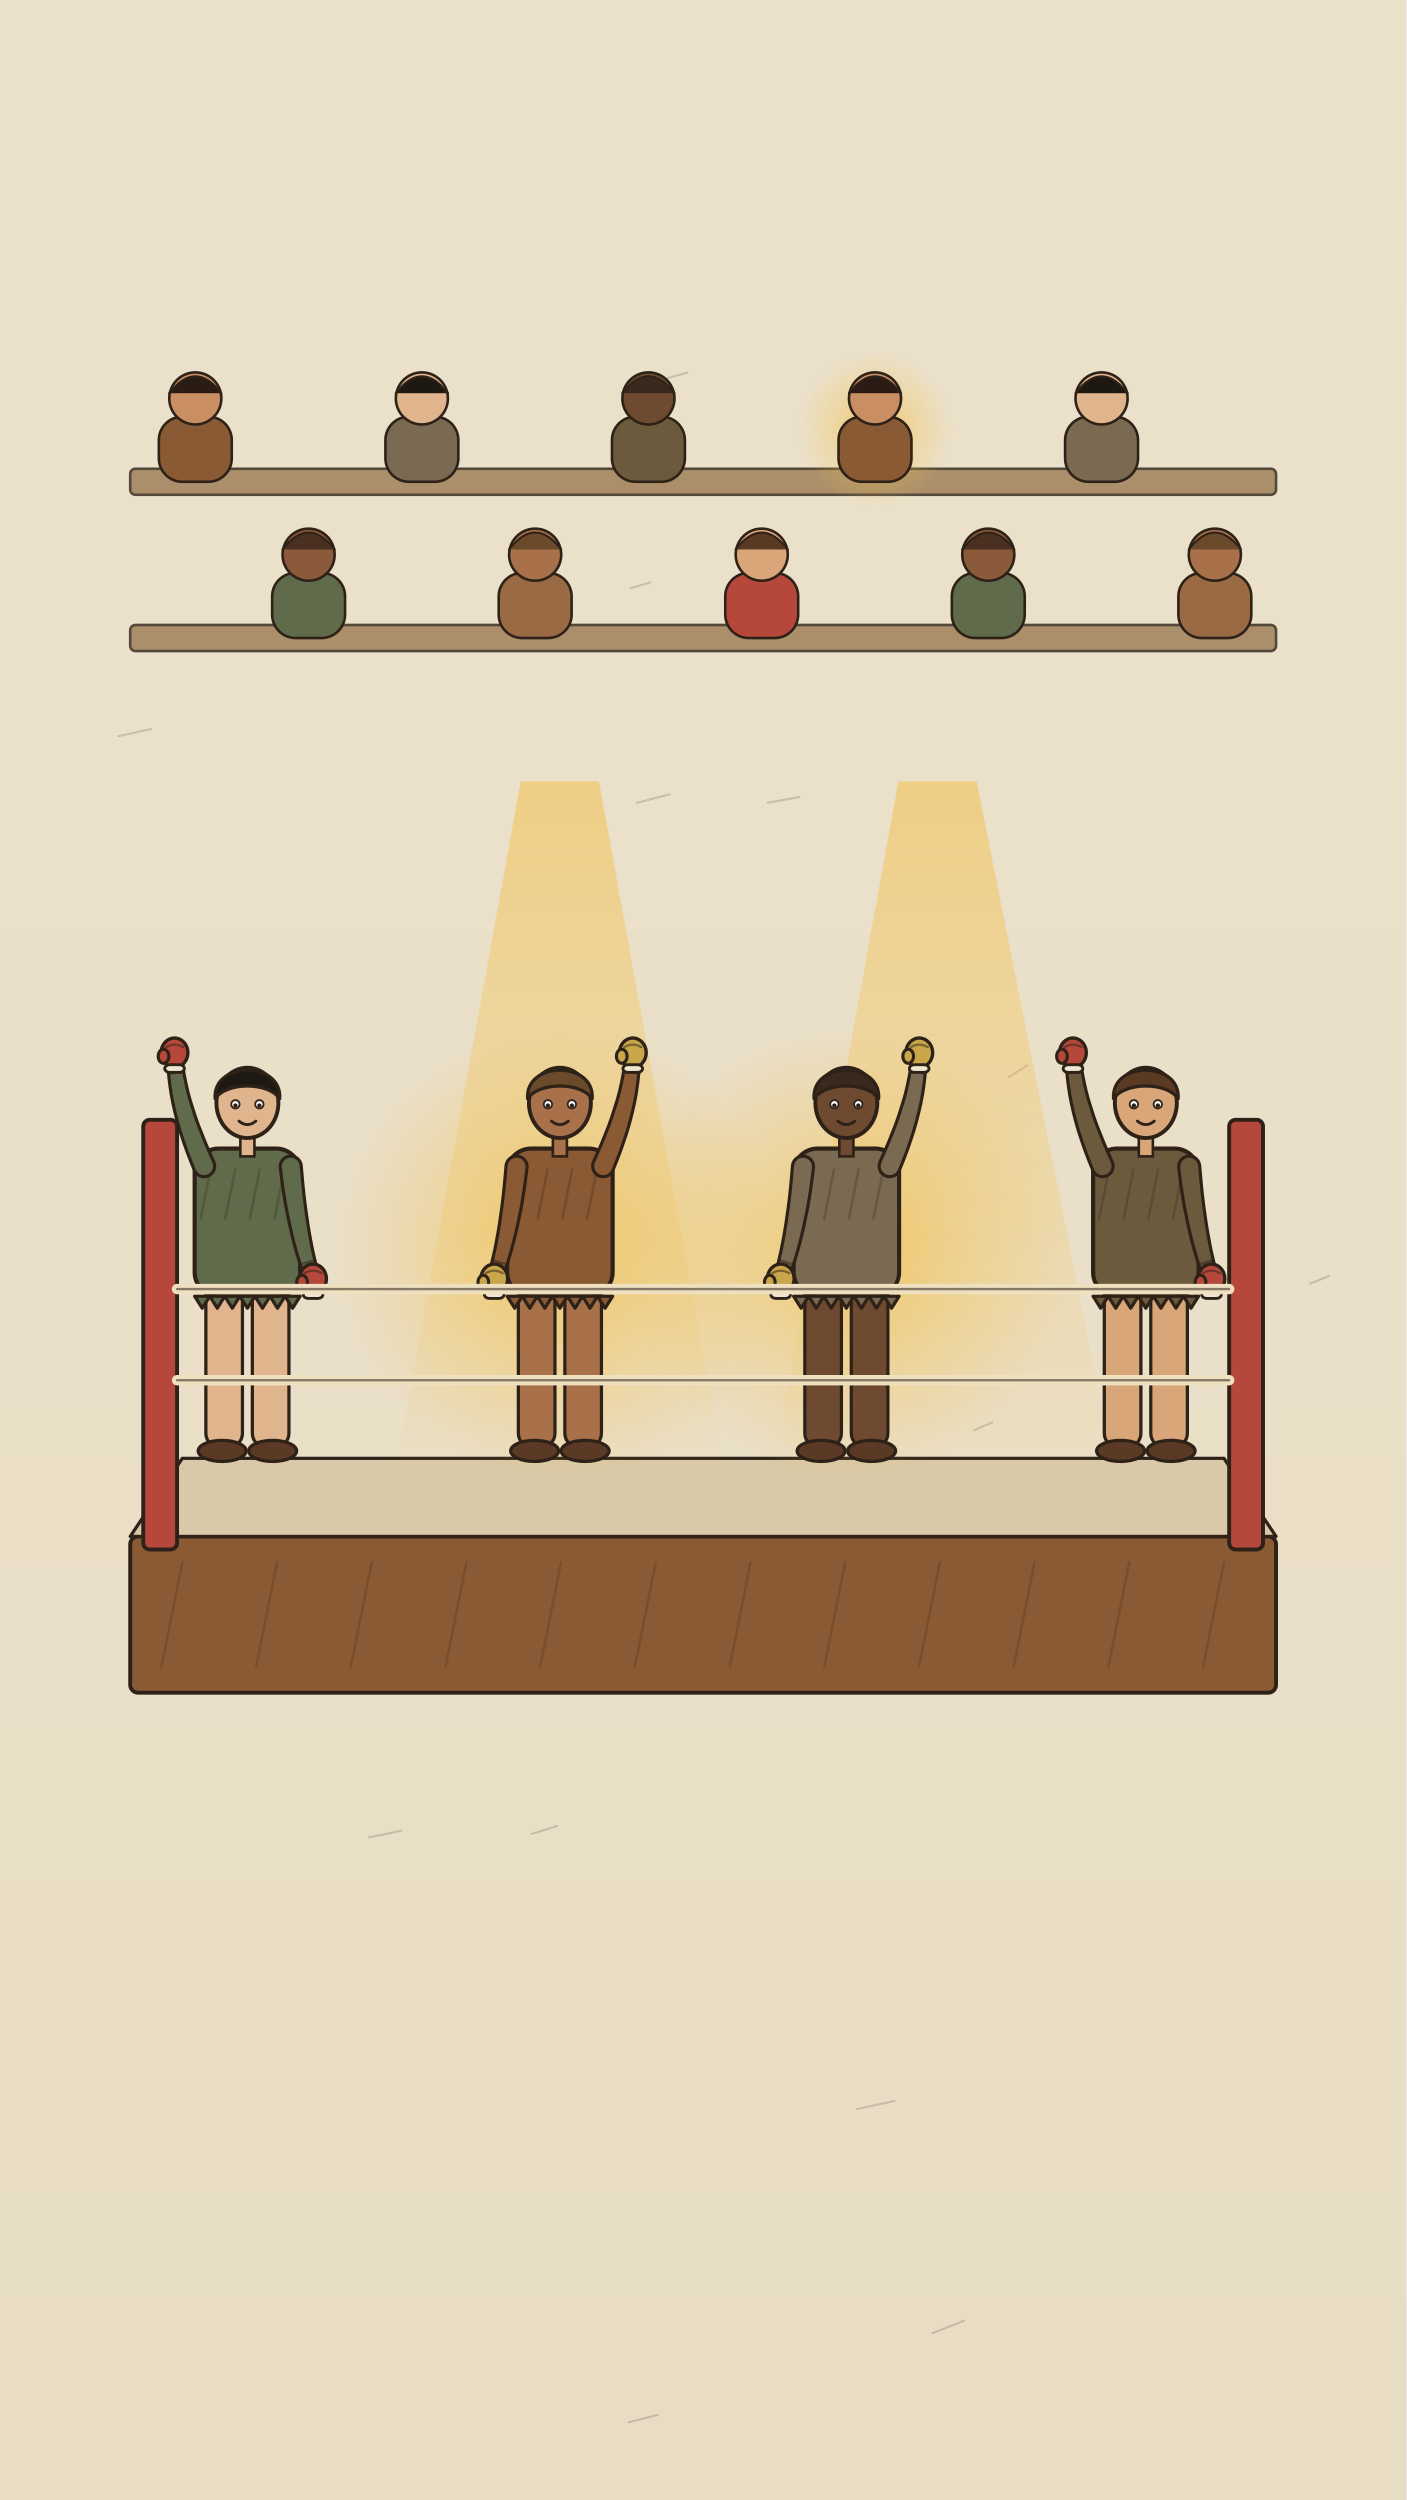
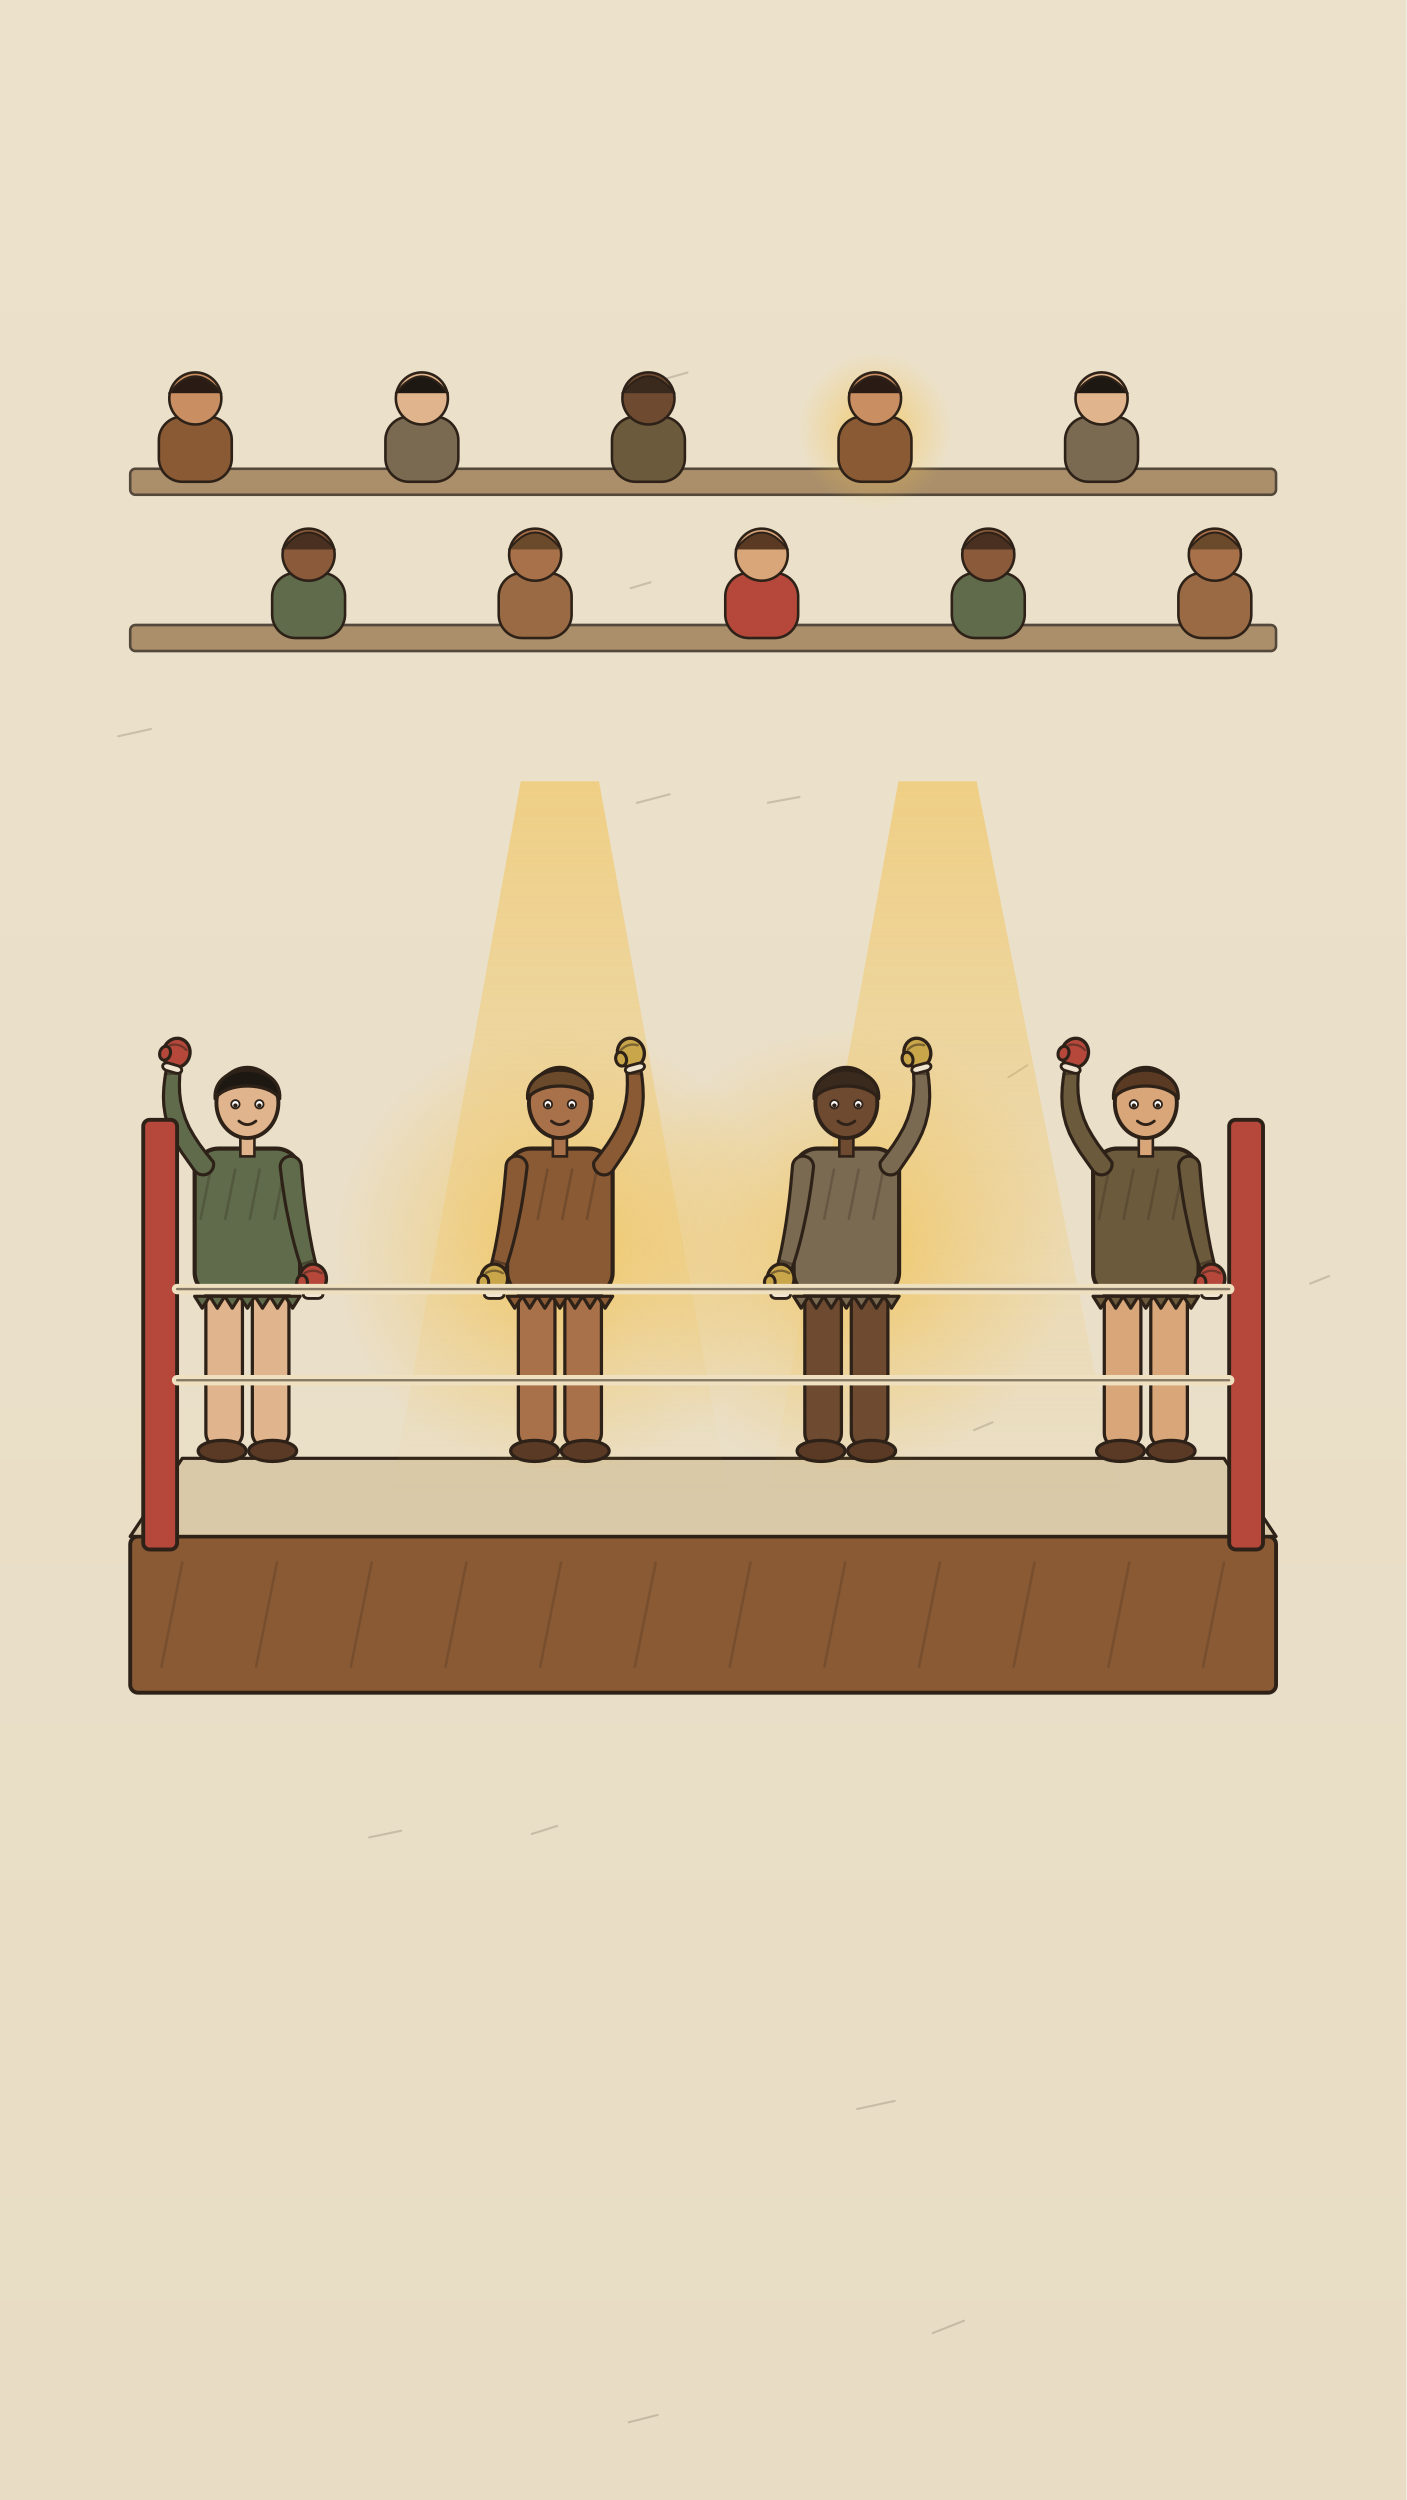
<svg xmlns="http://www.w3.org/2000/svg" viewBox="0 0 1080 1920" width="1080" height="1920">
  <defs>
    <linearGradient id="bg25" x1="0" y1="0" x2="0" y2="1">
      <stop offset="0" stop-color="#ece2cc" />
      <stop offset="1" stop-color="#e8dcc4" />
    </linearGradient>
    <radialGradient id="goldglow">
      <stop offset="0" stop-color="#f2c14e" stop-opacity="0.75" />
      <stop offset="0.55" stop-color="#f2c14e" stop-opacity="0.3" />
      <stop offset="1" stop-color="#f2c14e" stop-opacity="0" />
    </radialGradient>
    <linearGradient id="beam25" x1="0" y1="0" x2="0" y2="1">
      <stop offset="0" stop-color="#f2c14e" stop-opacity="0.55" />
      <stop offset="1" stop-color="#f2c14e" stop-opacity="0" />
    </linearGradient>
  </defs>
  <g id="bg-paper">
    <rect x="0.0" y="0.0" width="1080.0" height="1920.0" rx="0" fill="url(#bg25)" />
    <line x1="489.1" y1="616.6" x2="514.3" y2="610.0" stroke="#2e2218" stroke-width="1.6" stroke-linecap="round" opacity="0.18" />
    <line x1="484.4" y1="451.7" x2="499.6" y2="447.2" stroke="#2e2218" stroke-width="1.6" stroke-linecap="round" opacity="0.18" />
    <line x1="283.5" y1="1411.1" x2="308.1" y2="1406.0" stroke="#2e2218" stroke-width="1.6" stroke-linecap="round" opacity="0.18" />
    <line x1="90.9" y1="565.4" x2="115.9" y2="559.9" stroke="#2e2218" stroke-width="1.6" stroke-linecap="round" opacity="0.18" />
    <line x1="501.4" y1="293.6" x2="528.0" y2="286.1" stroke="#2e2218" stroke-width="1.6" stroke-linecap="round" opacity="0.18" />
    <line x1="482.8" y1="1860.3" x2="505.0" y2="1854.7" stroke="#2e2218" stroke-width="1.6" stroke-linecap="round" opacity="0.18" />
    <line x1="716.3" y1="1791.8" x2="740.3" y2="1782.3" stroke="#2e2218" stroke-width="1.6" stroke-linecap="round" opacity="0.18" />
    <line x1="589.7" y1="616.5" x2="614.0" y2="612.1" stroke="#2e2218" stroke-width="1.6" stroke-linecap="round" opacity="0.18" />
    <line x1="1006.2" y1="985.8" x2="1020.7" y2="980.0" stroke="#2e2218" stroke-width="1.6" stroke-linecap="round" opacity="0.18" />
    <line x1="658.3" y1="1619.7" x2="687.1" y2="1613.5" stroke="#2e2218" stroke-width="1.6" stroke-linecap="round" opacity="0.18" />
    <line x1="917.3" y1="995.0" x2="940.5" y2="985.8" stroke="#2e2218" stroke-width="1.6" stroke-linecap="round" opacity="0.18" />
    <line x1="748.1" y1="1098.3" x2="762.3" y2="1092.3" stroke="#2e2218" stroke-width="1.6" stroke-linecap="round" opacity="0.18" />
    <line x1="774.4" y1="827.4" x2="788.9" y2="818.2" stroke="#2e2218" stroke-width="1.6" stroke-linecap="round" opacity="0.18" />
    <line x1="408.3" y1="1408.5" x2="427.9" y2="1402.3" stroke="#2e2218" stroke-width="1.6" stroke-linecap="round" opacity="0.18" />
  </g>
  <g id="bg-bleachers">
    <rect x="100.0" y="360.0" width="880.0" height="20.0" rx="4" fill="#9a7a52" stroke="#2e2218" stroke-width="2" opacity="0.8" />
    <rect x="100.0" y="480.0" width="880.0" height="20.0" rx="4" fill="#9a7a52" stroke="#2e2218" stroke-width="2" opacity="0.8" />
  </g>
  <g id="spectator-glow">
    <circle cx="672.0" cy="330.0" r="60.0" fill="url(#goldglow)" />
  </g>
  <g id="spectator-crowd">
    <rect x="122.0" y="320.0" width="56.0" height="50.0" rx="18" fill="#8a5a34" stroke="#2e2218" stroke-width="2" />
    <circle cx="150.0" cy="306.0" r="20.0" fill="#c98f63" stroke="#2e2218" stroke-width="2" />
    <path d="M130,302 q20,-26 40,0" fill="#2a1c14" stroke="#2e2218" stroke-width="1.6" stroke-linecap="round" stroke-linejoin="round" />
    <rect x="209.0" y="440.0" width="56.0" height="50.0" rx="18" fill="#5f6b4a" stroke="#2e2218" stroke-width="2" />
    <circle cx="237.0" cy="426.0" r="20.0" fill="#8a5a3a" stroke="#2e2218" stroke-width="2" />
    <path d="M217,422 q20,-26 40,0" fill="#4a3020" stroke="#2e2218" stroke-width="1.6" stroke-linecap="round" stroke-linejoin="round" />
    <rect x="296.0" y="320.0" width="56.0" height="50.0" rx="18" fill="#7a6a52" stroke="#2e2218" stroke-width="2" />
    <circle cx="324.0" cy="306.0" r="20.0" fill="#e0b48c" stroke="#2e2218" stroke-width="2" />
    <path d="M304,302 q20,-26 40,0" fill="#1e1812" stroke="#2e2218" stroke-width="1.6" stroke-linecap="round" stroke-linejoin="round" />
    <rect x="383.0" y="440.0" width="56.0" height="50.0" rx="18" fill="#9a6a44" stroke="#2e2218" stroke-width="2" />
    <circle cx="411.0" cy="426.0" r="20.0" fill="#a9714a" stroke="#2e2218" stroke-width="2" />
    <path d="M391,422 q20,-26 40,0" fill="#6a4a2a" stroke="#2e2218" stroke-width="1.6" stroke-linecap="round" stroke-linejoin="round" />
    <rect x="470.0" y="320.0" width="56.0" height="50.0" rx="18" fill="#6b5a3c" stroke="#2e2218" stroke-width="2" />
    <circle cx="498.0" cy="306.0" r="20.0" fill="#6e4a30" stroke="#2e2218" stroke-width="2" />
    <path d="M478,302 q20,-26 40,0" fill="#3a2a1e" stroke="#2e2218" stroke-width="1.6" stroke-linecap="round" stroke-linejoin="round" />
    <rect x="557.0" y="440.0" width="56.0" height="50.0" rx="18" fill="#b5483b" stroke="#2e2218" stroke-width="2" />
    <circle cx="585.0" cy="426.0" r="20.0" fill="#d8a679" stroke="#2e2218" stroke-width="2" />
    <path d="M565,422 q20,-26 40,0" fill="#5a3a22" stroke="#2e2218" stroke-width="1.6" stroke-linecap="round" stroke-linejoin="round" />
    <rect x="644.0" y="320.0" width="56.0" height="50.0" rx="18" fill="#8a5a34" stroke="#2e2218" stroke-width="2" />
    <circle cx="672.0" cy="306.0" r="20.0" fill="#c98f63" stroke="#2e2218" stroke-width="2" />
    <path d="M652,302 q20,-26 40,0" fill="#2a1c14" stroke="#2e2218" stroke-width="1.6" stroke-linecap="round" stroke-linejoin="round" />
    <rect x="731.0" y="440.0" width="56.0" height="50.0" rx="18" fill="#5f6b4a" stroke="#2e2218" stroke-width="2" />
    <circle cx="759.0" cy="426.0" r="20.0" fill="#8a5a3a" stroke="#2e2218" stroke-width="2" />
    <path d="M739,422 q20,-26 40,0" fill="#4a3020" stroke="#2e2218" stroke-width="1.6" stroke-linecap="round" stroke-linejoin="round" />
    <rect x="818.0" y="320.0" width="56.0" height="50.0" rx="18" fill="#7a6a52" stroke="#2e2218" stroke-width="2" />
    <circle cx="846.0" cy="306.0" r="20.0" fill="#e0b48c" stroke="#2e2218" stroke-width="2" />
    <path d="M826,302 q20,-26 40,0" fill="#1e1812" stroke="#2e2218" stroke-width="1.6" stroke-linecap="round" stroke-linejoin="round" />
    <rect x="905.0" y="440.0" width="56.0" height="50.0" rx="18" fill="#9a6a44" stroke="#2e2218" stroke-width="2" />
    <circle cx="933.0" cy="426.0" r="20.0" fill="#a9714a" stroke="#2e2218" stroke-width="2" />
    <path d="M913,422 q20,-26 40,0" fill="#6a4a2a" stroke="#2e2218" stroke-width="1.6" stroke-linecap="round" stroke-linejoin="round" />
  </g>
  <g id="boxing-ring-floor">
    <rect x="100.0" y="1180.0" width="880.0" height="120.0" rx="6" fill="#8a5a34" stroke="#2e2218" stroke-width="3" />
    <g id="hatching-140-1200">
      <line x1="140.0" y1="1200.0" x2="124.0" y2="1280.0" stroke="#2e2218" stroke-width="2" stroke-linecap="round" opacity="0.2" />
      <line x1="212.7" y1="1200.0" x2="196.7" y2="1280.0" stroke="#2e2218" stroke-width="2" stroke-linecap="round" opacity="0.2" />
      <line x1="285.5" y1="1200.0" x2="269.5" y2="1280.0" stroke="#2e2218" stroke-width="2" stroke-linecap="round" opacity="0.2" />
      <line x1="358.2" y1="1200.0" x2="342.2" y2="1280.0" stroke="#2e2218" stroke-width="2" stroke-linecap="round" opacity="0.2" />
      <line x1="430.9" y1="1200.0" x2="414.9" y2="1280.0" stroke="#2e2218" stroke-width="2" stroke-linecap="round" opacity="0.2" />
      <line x1="503.6" y1="1200.0" x2="487.6" y2="1280.0" stroke="#2e2218" stroke-width="2" stroke-linecap="round" opacity="0.2" />
      <line x1="576.4" y1="1200.0" x2="560.4" y2="1280.0" stroke="#2e2218" stroke-width="2" stroke-linecap="round" opacity="0.2" />
      <line x1="649.1" y1="1200.0" x2="633.1" y2="1280.0" stroke="#2e2218" stroke-width="2" stroke-linecap="round" opacity="0.2" />
      <line x1="721.8" y1="1200.0" x2="705.8" y2="1280.0" stroke="#2e2218" stroke-width="2" stroke-linecap="round" opacity="0.2" />
      <line x1="794.5" y1="1200.0" x2="778.5" y2="1280.0" stroke="#2e2218" stroke-width="2" stroke-linecap="round" opacity="0.2" />
      <line x1="867.3" y1="1200.0" x2="851.3" y2="1280.0" stroke="#2e2218" stroke-width="2" stroke-linecap="round" opacity="0.2" />
      <line x1="940.0" y1="1200.0" x2="924.0" y2="1280.0" stroke="#2e2218" stroke-width="2" stroke-linecap="round" opacity="0.2" />
    </g>
    <path d="M100,1180 L980,1180 L940,1120 L140,1120Z" fill="#d9c9a8" stroke="#2e2218" stroke-width="2.5" stroke-linecap="round" stroke-linejoin="round" />
  </g>
  <g id="mv-fade-spotlight-beam" data-from="0" data-to="1" data-dur="0.8" data-delay="0.7">
    <path d="M400,600 L460,600 L560,1150 L300,1150Z" fill="url(#beam25)" stroke="None" stroke-width="3" stroke-linecap="round" stroke-linejoin="round" />
    <path d="M690,600 L750,600 L860,1150 L590,1150Z" fill="url(#beam25)" stroke="None" stroke-width="3" stroke-linecap="round" stroke-linejoin="round" />
  </g>
  <g id="mv-breathe-boxer-0">
    <rect x="158.1" y="968.5" width="28.1" height="143.1" rx="10.8" fill="#e0b48c" stroke="#2e2218" stroke-width="2.5" />
    <ellipse cx="170.6" cy="1114.3" rx="18.4" ry="8.1" fill="#5a3a24" stroke="#2e2218" stroke-width="2.5" />
    <rect x="193.8" y="968.5" width="28.1" height="143.1" rx="10.8" fill="#e0b48c" stroke="#2e2218" stroke-width="2.5" />
    <ellipse cx="209.4" cy="1114.3" rx="18.4" ry="8.1" fill="#5a3a24" stroke="#2e2218" stroke-width="2.5" />
    <rect x="149.5" y="882.1" width="81.0" height="113.4" rx="18.36" fill="#5f6b4a" stroke="#2e2218" stroke-width="3.2" />
    <path d="M149.5,995.5 L155.3,1004.7 L161.1,995.5 L166.9,1004.7 L172.6,995.5 L178.4,1004.7 L184.2,995.5 L190.0,1004.7 L195.8,995.5 L201.6,1004.7 L207.4,995.5 L213.1,1004.7 L218.9,995.5 L224.7,1004.7 L230.5,995.5 Z" fill="#5f6b4a" stroke="#2e2218" stroke-width="2.5" stroke-linecap="round" stroke-linejoin="round" />
    <g id="hatching-161-898">
      <line x1="161.7" y1="898.3" x2="154.1" y2="936.1" stroke="#2e2218" stroke-width="2" stroke-linecap="round" opacity="0.25" />
      <line x1="180.6" y1="898.3" x2="173.0" y2="936.1" stroke="#2e2218" stroke-width="2" stroke-linecap="round" opacity="0.25" />
      <line x1="199.4" y1="898.3" x2="191.9" y2="936.1" stroke="#2e2218" stroke-width="2" stroke-linecap="round" opacity="0.25" />
      <line x1="218.3" y1="898.3" x2="210.8" y2="936.1" stroke="#2e2218" stroke-width="2" stroke-linecap="round" opacity="0.25" />
    </g>
    <rect x="184.6" y="870.0" width="10.8" height="18.1" rx="0" fill="#e0b48c" stroke="#2e2218" stroke-width="2" />
    <ellipse cx="190.0" cy="847.0" rx="23.8" ry="27.0" fill="#e0b48c" stroke="#2e2218" stroke-width="3" />
    <path d="M165.2,843.8 C163.0,814.6 217.0,814.6 214.8,843.8 C206.2,830.8 173.8,830.8 165.2,843.8Z" fill="#1e1812" stroke="#2e2218" stroke-width="2.5" stroke-linecap="round" stroke-linejoin="round" />
    <g id="mv-blink-boxer0-eyes">
      <circle cx="180.8" cy="848.1" r="3.2" fill="#fff" stroke="#2e2218" stroke-width="1.4" />
      <circle cx="180.8" cy="849.1" r="1.7" fill="#2e2218" />
      <circle cx="199.2" cy="848.1" r="3.2" fill="#fff" stroke="#2e2218" stroke-width="1.4" />
      <circle cx="199.2" cy="849.1" r="1.7" fill="#2e2218" />
    </g>
    <path d="M183.5,861.0 q6.5,5.4 13.0,0" fill="none" stroke="#2e2218" stroke-width="2.2" stroke-linecap="round" stroke-linejoin="round" />
    <g class="mv mv-limb-boxer0-r-1" data-pivot="156.8 895.6">
-       <path d="M164.2,892.4 L160.9,885.0 L157.8,877.8 L155.0,870.8 L152.3,864.0 L149.9,857.2 L147.8,850.6 L145.8,844.2 L144.1,837.8 L142.7,831.6 L141.5,825.6 L140.5,819.6 L139.7,813.7 A5.4,5.4 0 0 0 129.0,814.6 L129.2,820.8 L129.7,827.2 L130.5,833.8 L131.5,840.5 L132.8,847.3 L134.4,854.3 L136.2,861.4 L138.3,868.7 L140.7,876.0 L143.3,883.5 L146.2,891.1 L149.3,898.8 A8.1,8.1 0 0 0 164.2,892.4Z" fill="#5f6b4a" stroke="#2e2218" stroke-width="2.43" stroke-linejoin="round" />
-       <path d="M140.9,823.5 L129.0,824.3" stroke="#2e2218" stroke-width="1.94" stroke-linecap="round" opacity=".5" />
-       <circle cx="134.0" cy="809.6" r="8.4" fill="#e0b48c" stroke="#2e2218" stroke-width="2.43" />
-       <g>
+       <path d="M163.89,892.49 L158.38,885.69 L153.36,879.02 L149.05,872.44 L145.32,865.92 L142.40,859.27 L140.31,852.67 L138.78,846.13 L137.98,839.49 L137.78,832.95 L138.00,826.56 L138.59,820.13 L139.42,813.78 A5.40,5.40 0 0 0 129.09,813.08 L127.79,821.19 L126.61,828.05 L125.83,835.09 L125.50,842.15 L125.83,849.22 L126.91,856.37 L128.72,863.46 L131.41,870.60 L134.96,877.58 L139.24,884.62 L144.21,891.65 L149.30,898.80 A8.10,8.10 0 0 0 163.89,892.49 Z" fill="#5f6b4a" stroke="#2e2218" stroke-width="2.43" stroke-linejoin="round" />
+       <path d="M137.96,824.31 L126.69,824.94" stroke="#2e2218" stroke-width="1.94" stroke-linecap="round" opacity=".5" />
+       <circle cx="135.29" cy="809.68" r="8.4" fill="#e0b48c" stroke="#2e2218" stroke-width="2.43" />
+       <g transform="translate(135.60 808.63) rotate(16.25) translate(-134.00 -808.50)">
        <ellipse cx="134.0" cy="808.5" rx="10.3" ry="11.3" fill="#b5483b" stroke="#2e2218" stroke-width="2.6" />
        <ellipse cx="125.6" cy="811.2" rx="4.1" ry="5.4" fill="#b5483b" stroke="#2e2218" stroke-width="2.4" />
        <path d="M127.6,804.2 q6.5,-3.8 13.0,0" fill="none" stroke="#2e2218" stroke-width="1.8" stroke-linecap="round" stroke-linejoin="round" opacity="0.5" />
        <rect x="126.5" y="817.7" width="15.1" height="5.9" rx="4" fill="#efe5d0" stroke="#2e2218" stroke-width="2.2" />
      </g>
    </g>
    <g class="mv mv-limb-boxer0-l-1" data-pivot="223.2 895.6">
      <path d="M215.2,896.4 L216.2,904.6 L217.3,912.6 L218.5,920.3 L219.8,927.9 L221.3,935.2 L222.8,942.3 L224.4,949.2 L226.1,955.9 L227.9,962.4 L229.8,968.6 L231.8,974.6 L233.8,980.4 A5.4,5.4 0 0 0 244.2,977.2 L242.7,971.4 L241.3,965.5 L239.9,959.4 L238.7,953.1 L237.5,946.5 L236.4,939.8 L235.4,932.8 L234.4,925.6 L233.5,918.2 L232.7,910.6 L232.0,902.8 L231.3,894.8 A8.1,8.1 0 0 0 215.2,896.4Z" fill="#5f6b4a" stroke="#2e2218" stroke-width="2.43" stroke-linejoin="round" />
      <path d="M230.4,971.3 L241.7,967.7" stroke="#2e2218" stroke-width="1.94" stroke-linecap="round" opacity=".5" />
      <circle cx="240.4" cy="983.2" r="8.4" fill="#e0b48c" stroke="#2e2218" stroke-width="2.43" />
      <g>
        <ellipse cx="240.4" cy="982.1" rx="10.3" ry="11.3" fill="#b5483b" stroke="#2e2218" stroke-width="2.6" />
        <ellipse cx="232.0" cy="984.8" rx="4.1" ry="5.4" fill="#b5483b" stroke="#2e2218" stroke-width="2.4" />
        <path d="M233.9,977.8 q6.5,-3.8 13.0,0" fill="none" stroke="#2e2218" stroke-width="1.8" stroke-linecap="round" stroke-linejoin="round" opacity="0.5" />
        <rect x="232.9" y="991.3" width="15.1" height="5.9" rx="4" fill="#efe5d0" stroke="#2e2218" stroke-width="2.2" />
      </g>
    </g>
  </g>
  <g id="mv-breathe-boxer-1">
    <circle cx="430.0" cy="960.4" r="172.8" fill="url(#goldglow)" />
    <rect x="398.1" y="968.5" width="28.1" height="143.1" rx="10.8" fill="#a9714a" stroke="#2e2218" stroke-width="2.5" />
    <ellipse cx="410.6" cy="1114.3" rx="18.4" ry="8.1" fill="#5a3a24" stroke="#2e2218" stroke-width="2.5" />
    <rect x="433.8" y="968.5" width="28.1" height="143.1" rx="10.8" fill="#a9714a" stroke="#2e2218" stroke-width="2.5" />
    <ellipse cx="449.4" cy="1114.3" rx="18.4" ry="8.1" fill="#5a3a24" stroke="#2e2218" stroke-width="2.5" />
    <rect x="389.5" y="882.1" width="81.0" height="113.4" rx="18.36" fill="#8a5a34" stroke="#2e2218" stroke-width="3.2" />
    <path d="M389.5,995.5 L395.3,1004.7 L401.1,995.5 L406.9,1004.7 L412.6,995.5 L418.4,1004.7 L424.2,995.5 L430.0,1004.7 L435.8,995.5 L441.6,1004.7 L447.4,995.5 L453.1,1004.7 L458.9,995.5 L464.7,1004.7 L470.5,995.5 Z" fill="#8a5a34" stroke="#2e2218" stroke-width="2.5" stroke-linecap="round" stroke-linejoin="round" />
    <g id="hatching-401-898">
      <line x1="401.6" y1="898.3" x2="394.1" y2="936.1" stroke="#2e2218" stroke-width="2" stroke-linecap="round" opacity="0.25" />
      <line x1="420.5" y1="898.3" x2="413.0" y2="936.1" stroke="#2e2218" stroke-width="2" stroke-linecap="round" opacity="0.25" />
      <line x1="439.4" y1="898.3" x2="431.9" y2="936.1" stroke="#2e2218" stroke-width="2" stroke-linecap="round" opacity="0.25" />
      <line x1="458.3" y1="898.3" x2="450.8" y2="936.1" stroke="#2e2218" stroke-width="2" stroke-linecap="round" opacity="0.25" />
    </g>
    <rect x="424.6" y="870.0" width="10.8" height="18.1" rx="0" fill="#a9714a" stroke="#2e2218" stroke-width="2" />
    <ellipse cx="430.0" cy="847.0" rx="23.8" ry="27.0" fill="#a9714a" stroke="#2e2218" stroke-width="3" />
    <path d="M405.2,843.8 C403.0,814.6 457.0,814.6 454.8,843.8 C446.2,830.8 413.8,830.8 405.2,843.8Z" fill="#6a4a2a" stroke="#2e2218" stroke-width="2.5" stroke-linecap="round" stroke-linejoin="round" />
    <g id="mv-blink-boxer1-eyes">
      <circle cx="420.8" cy="848.1" r="3.2" fill="#fff" stroke="#2e2218" stroke-width="1.4" />
      <circle cx="420.8" cy="849.1" r="1.7" fill="#2e2218" />
      <circle cx="439.2" cy="848.1" r="3.2" fill="#fff" stroke="#2e2218" stroke-width="1.4" />
      <circle cx="439.2" cy="849.1" r="1.7" fill="#2e2218" />
    </g>
    <path d="M423.5,861.0 q6.5,5.4 13.0,0" fill="none" stroke="#2e2218" stroke-width="2.2" stroke-linecap="round" stroke-linejoin="round" />
    <g class="mv mv-limb-boxer1-r-1" data-pivot="396.8 895.6">
      <path d="M388.7,894.8 L388.0,902.8 L387.3,910.6 L386.5,918.2 L385.6,925.6 L384.6,932.8 L383.6,939.8 L382.5,946.5 L381.3,953.1 L380.1,959.4 L378.7,965.5 L377.3,971.4 L375.8,977.2 A5.4,5.4 0 0 0 386.2,980.4 L388.2,974.6 L390.2,968.6 L392.1,962.4 L393.9,955.9 L395.6,949.2 L397.2,942.3 L398.7,935.2 L400.2,927.9 L401.5,920.3 L402.7,912.6 L403.8,904.6 L404.8,896.4 A8.1,8.1 0 0 0 388.7,894.8Z" fill="#8a5a34" stroke="#2e2218" stroke-width="2.43" stroke-linejoin="round" />
      <path d="M378.3,967.7 L389.6,971.3" stroke="#2e2218" stroke-width="1.94" stroke-linecap="round" opacity=".5" />
      <circle cx="379.6" cy="983.2" r="8.4" fill="#a9714a" stroke="#2e2218" stroke-width="2.43" />
      <g>
        <ellipse cx="379.6" cy="982.1" rx="10.3" ry="11.3" fill="#c9a64a" stroke="#2e2218" stroke-width="2.6" />
        <ellipse cx="371.2" cy="984.8" rx="4.1" ry="5.4" fill="#c9a64a" stroke="#2e2218" stroke-width="2.4" />
        <path d="M373.1,977.8 q6.5,-3.8 13.0,0" fill="none" stroke="#2e2218" stroke-width="1.8" stroke-linecap="round" stroke-linejoin="round" opacity="0.5" />
        <rect x="372.0" y="991.3" width="15.1" height="5.9" rx="4" fill="#efe5d0" stroke="#2e2218" stroke-width="2.2" />
      </g>
    </g>
    <g class="mv mv-limb-boxer1-l-1" data-pivot="463.2 895.6">
-       <path d="M470.7,898.8 L473.8,891.1 L476.7,883.5 L479.3,876.0 L481.7,868.7 L483.8,861.4 L485.6,854.3 L487.2,847.3 L488.5,840.5 L489.5,833.8 L490.3,827.2 L490.8,820.8 L491.0,814.6 A5.4,5.4 0 0 0 480.3,813.7 L479.5,819.6 L478.5,825.6 L477.3,831.6 L475.9,837.8 L474.2,844.2 L472.2,850.6 L470.1,857.2 L467.7,864.0 L465.0,870.8 L462.2,877.8 L459.1,885.0 L455.8,892.4 A8.1,8.1 0 0 0 470.7,898.8Z" fill="#8a5a34" stroke="#2e2218" stroke-width="2.43" stroke-linejoin="round" />
-       <path d="M491.0,824.3 L479.1,823.5" stroke="#2e2218" stroke-width="1.94" stroke-linecap="round" opacity=".5" />
-       <circle cx="486.0" cy="809.6" r="8.4" fill="#a9714a" stroke="#2e2218" stroke-width="2.43" />
-       <g>
+       <path d="M470.70,898.80 L475.63,891.60 L480.44,884.53 L484.59,877.46 L488.05,870.45 L490.70,863.30 L492.50,856.20 L493.62,849.07 L494.03,842.02 L493.80,834.99 L493.15,827.99 L492.10,821.16 L490.93,813.20 A5.40,5.40 0 0 0 480.56,813.77 L481.26,820.09 L481.72,826.49 L481.83,832.85 L481.54,839.35 L480.67,845.98 L479.10,852.50 L477.01,859.10 L474.13,865.77 L470.48,872.31 L466.29,878.93 L461.42,885.64 L456.09,892.48 A8.10,8.10 0 0 0 470.70,898.80 Z" fill="#8a5a34" stroke="#2e2218" stroke-width="2.43" stroke-linejoin="round" />
+       <path d="M493.13,824.89 L481.81,824.25" stroke="#2e2218" stroke-width="1.94" stroke-linecap="round" opacity=".5" />
+       <circle cx="484.81" cy="809.66" r="8.4" fill="#a9714a" stroke="#2e2218" stroke-width="2.43" />
+       <g transform="translate(484.52 808.60) rotate(-15.04) translate(-486.00 -808.50)">
        <ellipse cx="486.0" cy="808.5" rx="10.3" ry="11.3" fill="#c9a64a" stroke="#2e2218" stroke-width="2.6" />
        <ellipse cx="477.5" cy="811.2" rx="4.1" ry="5.4" fill="#c9a64a" stroke="#2e2218" stroke-width="2.4" />
        <path d="M479.5,804.2 q6.5,-3.8 13.0,0" fill="none" stroke="#2e2218" stroke-width="1.8" stroke-linecap="round" stroke-linejoin="round" opacity="0.5" />
        <rect x="478.4" y="817.7" width="15.1" height="5.9" rx="4" fill="#efe5d0" stroke="#2e2218" stroke-width="2.2" />
      </g>
    </g>
  </g>
  <g id="mv-breathe-boxer-2">
    <circle cx="650.0" cy="960.4" r="172.8" fill="url(#goldglow)" />
    <rect x="618.1" y="968.5" width="28.1" height="143.1" rx="10.8" fill="#6e4a30" stroke="#2e2218" stroke-width="2.5" />
    <ellipse cx="630.6" cy="1114.3" rx="18.4" ry="8.1" fill="#5a3a24" stroke="#2e2218" stroke-width="2.5" />
    <rect x="653.8" y="968.5" width="28.1" height="143.1" rx="10.8" fill="#6e4a30" stroke="#2e2218" stroke-width="2.5" />
    <ellipse cx="669.4" cy="1114.3" rx="18.4" ry="8.1" fill="#5a3a24" stroke="#2e2218" stroke-width="2.5" />
    <rect x="609.5" y="882.1" width="81.0" height="113.4" rx="18.36" fill="#7a6a52" stroke="#2e2218" stroke-width="3.2" />
    <path d="M609.5,995.5 L615.3,1004.7 L621.1,995.5 L626.9,1004.7 L632.6,995.5 L638.4,1004.7 L644.2,995.5 L650.0,1004.7 L655.8,995.5 L661.6,1004.7 L667.4,995.5 L673.1,1004.7 L678.9,995.5 L684.7,1004.7 L690.5,995.5 Z" fill="#7a6a52" stroke="#2e2218" stroke-width="2.5" stroke-linecap="round" stroke-linejoin="round" />
    <g id="hatching-621-898">
      <line x1="621.6" y1="898.3" x2="614.1" y2="936.1" stroke="#2e2218" stroke-width="2" stroke-linecap="round" opacity="0.25" />
      <line x1="640.5" y1="898.3" x2="633.0" y2="936.1" stroke="#2e2218" stroke-width="2" stroke-linecap="round" opacity="0.25" />
      <line x1="659.4" y1="898.3" x2="651.9" y2="936.1" stroke="#2e2218" stroke-width="2" stroke-linecap="round" opacity="0.25" />
      <line x1="678.4" y1="898.3" x2="670.8" y2="936.1" stroke="#2e2218" stroke-width="2" stroke-linecap="round" opacity="0.25" />
    </g>
    <rect x="644.6" y="870.0" width="10.8" height="18.1" rx="0" fill="#6e4a30" stroke="#2e2218" stroke-width="2" />
    <ellipse cx="650.0" cy="847.0" rx="23.8" ry="27.0" fill="#6e4a30" stroke="#2e2218" stroke-width="3" />
    <path d="M625.2,843.8 C623.0,814.6 677.0,814.6 674.8,843.8 C666.2,830.8 633.8,830.8 625.2,843.8Z" fill="#3a2a1e" stroke="#2e2218" stroke-width="2.5" stroke-linecap="round" stroke-linejoin="round" />
    <g id="mv-blink-boxer2-eyes">
      <circle cx="640.8" cy="848.1" r="3.2" fill="#fff" stroke="#2e2218" stroke-width="1.4" />
      <circle cx="640.8" cy="849.1" r="1.7" fill="#2e2218" />
      <circle cx="659.2" cy="848.1" r="3.2" fill="#fff" stroke="#2e2218" stroke-width="1.4" />
      <circle cx="659.2" cy="849.1" r="1.7" fill="#2e2218" />
    </g>
    <path d="M643.5,861.0 q6.5,5.4 13.0,0" fill="none" stroke="#2e2218" stroke-width="2.2" stroke-linecap="round" stroke-linejoin="round" />
    <g class="mv mv-limb-boxer2-r-1" data-pivot="616.8 895.6">
      <path d="M608.7,894.8 L608.0,902.8 L607.3,910.6 L606.5,918.2 L605.6,925.6 L604.6,932.8 L603.6,939.8 L602.5,946.5 L601.3,953.1 L600.1,959.4 L598.7,965.5 L597.3,971.4 L595.8,977.2 A5.4,5.4 0 0 0 606.2,980.4 L608.2,974.6 L610.2,968.6 L612.1,962.4 L613.9,955.9 L615.6,949.2 L617.2,942.3 L618.7,935.2 L620.2,927.9 L621.5,920.3 L622.7,912.6 L623.8,904.6 L624.8,896.4 A8.1,8.1 0 0 0 608.7,894.8Z" fill="#7a6a52" stroke="#2e2218" stroke-width="2.43" stroke-linejoin="round" />
      <path d="M598.3,967.7 L609.6,971.3" stroke="#2e2218" stroke-width="1.94" stroke-linecap="round" opacity=".5" />
      <circle cx="599.6" cy="983.2" r="8.4" fill="#6e4a30" stroke="#2e2218" stroke-width="2.43" />
      <g>
        <ellipse cx="599.6" cy="982.1" rx="10.3" ry="11.3" fill="#c9a64a" stroke="#2e2218" stroke-width="2.6" />
        <ellipse cx="591.2" cy="984.8" rx="4.1" ry="5.4" fill="#c9a64a" stroke="#2e2218" stroke-width="2.4" />
        <path d="M593.1,977.8 q6.5,-3.8 13.0,0" fill="none" stroke="#2e2218" stroke-width="1.8" stroke-linecap="round" stroke-linejoin="round" opacity="0.5" />
        <rect x="592.0" y="991.3" width="15.1" height="5.9" rx="4" fill="#efe5d0" stroke="#2e2218" stroke-width="2.2" />
      </g>
    </g>
    <g class="mv mv-limb-boxer2-l-1" data-pivot="683.2 895.6">
-       <path d="M690.7,898.8 L693.8,891.1 L696.7,883.5 L699.3,876.0 L701.7,868.7 L703.8,861.4 L705.6,854.3 L707.2,847.3 L708.5,840.5 L709.5,833.8 L710.3,827.2 L710.8,820.8 L711.0,814.6 A5.4,5.4 0 0 0 700.3,813.7 L699.5,819.6 L698.5,825.6 L697.3,831.6 L695.9,837.8 L694.2,844.2 L692.2,850.6 L690.1,857.2 L687.7,864.0 L685.0,870.8 L682.2,877.8 L679.1,885.0 L675.8,892.4 A8.1,8.1 0 0 0 690.7,898.8Z" fill="#7a6a52" stroke="#2e2218" stroke-width="2.43" stroke-linejoin="round" />
-       <path d="M711.0,824.3 L699.1,823.5" stroke="#2e2218" stroke-width="1.94" stroke-linecap="round" opacity=".5" />
-       <circle cx="706.0" cy="809.6" r="8.4" fill="#6e4a30" stroke="#2e2218" stroke-width="2.43" />
-       <g>
+       <path d="M690.70,898.80 L695.63,891.60 L700.44,884.53 L704.59,877.46 L708.05,870.45 L710.70,863.30 L712.50,856.20 L713.62,849.07 L714.03,842.02 L713.80,834.99 L713.15,827.99 L712.10,821.16 L710.93,813.20 A5.40,5.40 0 0 0 700.56,813.77 L701.26,820.09 L701.72,826.49 L701.83,832.85 L701.54,839.35 L700.67,845.98 L699.10,852.50 L697.01,859.10 L694.13,865.77 L690.48,872.31 L686.29,878.93 L681.42,885.64 L676.09,892.48 A8.10,8.10 0 0 0 690.70,898.80 Z" fill="#7a6a52" stroke="#2e2218" stroke-width="2.43" stroke-linejoin="round" />
+       <path d="M713.13,824.89 L701.81,824.25" stroke="#2e2218" stroke-width="1.94" stroke-linecap="round" opacity=".5" />
+       <circle cx="704.81" cy="809.66" r="8.4" fill="#6e4a30" stroke="#2e2218" stroke-width="2.43" />
+       <g transform="translate(704.52 808.60) rotate(-15.04) translate(-706.00 -808.50)">
        <ellipse cx="706.0" cy="808.5" rx="10.3" ry="11.3" fill="#c9a64a" stroke="#2e2218" stroke-width="2.6" />
        <ellipse cx="697.5" cy="811.2" rx="4.1" ry="5.4" fill="#c9a64a" stroke="#2e2218" stroke-width="2.4" />
        <path d="M699.5,804.2 q6.5,-3.8 13.0,0" fill="none" stroke="#2e2218" stroke-width="1.8" stroke-linecap="round" stroke-linejoin="round" opacity="0.5" />
        <rect x="698.4" y="817.7" width="15.1" height="5.9" rx="4" fill="#efe5d0" stroke="#2e2218" stroke-width="2.2" />
      </g>
    </g>
  </g>
  <g id="mv-breathe-boxer-3">
    <rect x="848.1" y="968.5" width="28.1" height="143.1" rx="10.8" fill="#d8a679" stroke="#2e2218" stroke-width="2.5" />
    <ellipse cx="860.6" cy="1114.3" rx="18.4" ry="8.1" fill="#5a3a24" stroke="#2e2218" stroke-width="2.5" />
    <rect x="883.8" y="968.5" width="28.1" height="143.1" rx="10.8" fill="#d8a679" stroke="#2e2218" stroke-width="2.5" />
    <ellipse cx="899.4" cy="1114.3" rx="18.4" ry="8.1" fill="#5a3a24" stroke="#2e2218" stroke-width="2.5" />
    <rect x="839.5" y="882.1" width="81.0" height="113.4" rx="18.36" fill="#6b5a3c" stroke="#2e2218" stroke-width="3.2" />
    <path d="M839.5,995.5 L845.3,1004.7 L851.1,995.5 L856.9,1004.7 L862.6,995.5 L868.4,1004.7 L874.2,995.5 L880.0,1004.7 L885.8,995.5 L891.6,1004.7 L897.4,995.5 L903.1,1004.7 L908.9,995.5 L914.7,1004.7 L920.5,995.5 Z" fill="#6b5a3c" stroke="#2e2218" stroke-width="2.5" stroke-linecap="round" stroke-linejoin="round" />
    <g id="hatching-851-898">
      <line x1="851.6" y1="898.3" x2="844.1" y2="936.1" stroke="#2e2218" stroke-width="2" stroke-linecap="round" opacity="0.25" />
      <line x1="870.5" y1="898.3" x2="863.0" y2="936.1" stroke="#2e2218" stroke-width="2" stroke-linecap="round" opacity="0.25" />
      <line x1="889.4" y1="898.3" x2="881.9" y2="936.1" stroke="#2e2218" stroke-width="2" stroke-linecap="round" opacity="0.25" />
      <line x1="908.4" y1="898.3" x2="900.8" y2="936.1" stroke="#2e2218" stroke-width="2" stroke-linecap="round" opacity="0.25" />
    </g>
    <rect x="874.6" y="870.0" width="10.8" height="18.1" rx="0" fill="#d8a679" stroke="#2e2218" stroke-width="2" />
    <ellipse cx="880.0" cy="847.0" rx="23.8" ry="27.0" fill="#d8a679" stroke="#2e2218" stroke-width="3" />
    <path d="M855.2,843.8 C853.0,814.6 907.0,814.6 904.8,843.8 C896.2,830.8 863.8,830.8 855.2,843.8Z" fill="#5a3a22" stroke="#2e2218" stroke-width="2.5" stroke-linecap="round" stroke-linejoin="round" />
    <g id="mv-blink-boxer3-eyes">
      <circle cx="870.8" cy="848.1" r="3.2" fill="#fff" stroke="#2e2218" stroke-width="1.4" />
      <circle cx="870.8" cy="849.1" r="1.7" fill="#2e2218" />
      <circle cx="889.2" cy="848.1" r="3.2" fill="#fff" stroke="#2e2218" stroke-width="1.4" />
      <circle cx="889.2" cy="849.1" r="1.7" fill="#2e2218" />
    </g>
    <path d="M873.5,861.0 q6.5,5.4 13.0,0" fill="none" stroke="#2e2218" stroke-width="2.2" stroke-linecap="round" stroke-linejoin="round" />
    <g class="mv mv-limb-boxer3-r-1" data-pivot="846.8 895.6">
-       <path d="M854.2,892.4 L850.9,885.0 L847.8,877.8 L845.0,870.8 L842.3,864.0 L839.9,857.2 L837.8,850.6 L835.8,844.2 L834.1,837.8 L832.7,831.6 L831.5,825.6 L830.5,819.6 L829.7,813.7 A5.4,5.4 0 0 0 819.0,814.6 L819.2,820.8 L819.7,827.2 L820.5,833.8 L821.5,840.5 L822.8,847.3 L824.4,854.3 L826.2,861.4 L828.3,868.7 L830.7,876.0 L833.3,883.5 L836.2,891.1 L839.3,898.8 A8.1,8.1 0 0 0 854.2,892.4Z" fill="#6b5a3c" stroke="#2e2218" stroke-width="2.43" stroke-linejoin="round" />
-       <path d="M830.9,823.5 L819.0,824.3" stroke="#2e2218" stroke-width="1.94" stroke-linecap="round" opacity=".5" />
-       <circle cx="824.0" cy="809.6" r="8.4" fill="#d8a679" stroke="#2e2218" stroke-width="2.43" />
-       <g>
+       <path d="M853.89,892.49 L848.38,885.69 L843.36,879.02 L839.05,872.44 L835.32,865.92 L832.40,859.27 L830.31,852.67 L828.78,846.13 L827.98,839.49 L827.78,832.95 L828.00,826.56 L828.59,820.13 L829.42,813.78 A5.40,5.40 0 0 0 819.09,813.08 L817.79,821.19 L816.61,828.05 L815.83,835.09 L815.50,842.15 L815.83,849.22 L816.91,856.37 L818.72,863.46 L821.41,870.60 L824.96,877.58 L829.24,884.62 L834.21,891.65 L839.30,898.80 A8.10,8.10 0 0 0 853.89,892.49 Z" fill="#6b5a3c" stroke="#2e2218" stroke-width="2.43" stroke-linejoin="round" />
+       <path d="M827.96,824.31 L816.69,824.94" stroke="#2e2218" stroke-width="1.94" stroke-linecap="round" opacity=".5" />
+       <circle cx="825.29" cy="809.68" r="8.4" fill="#d8a679" stroke="#2e2218" stroke-width="2.43" />
+       <g transform="translate(825.60 808.63) rotate(16.25) translate(-824.00 -808.50)">
        <ellipse cx="824.0" cy="808.5" rx="10.3" ry="11.3" fill="#b5483b" stroke="#2e2218" stroke-width="2.6" />
        <ellipse cx="815.6" cy="811.2" rx="4.1" ry="5.4" fill="#b5483b" stroke="#2e2218" stroke-width="2.4" />
        <path d="M817.6,804.2 q6.5,-3.8 13.0,0" fill="none" stroke="#2e2218" stroke-width="1.8" stroke-linecap="round" stroke-linejoin="round" opacity="0.5" />
        <rect x="816.5" y="817.7" width="15.1" height="5.9" rx="4" fill="#efe5d0" stroke="#2e2218" stroke-width="2.2" />
      </g>
    </g>
    <g class="mv mv-limb-boxer3-l-1" data-pivot="913.2 895.6">
      <path d="M905.2,896.4 L906.2,904.6 L907.3,912.6 L908.5,920.3 L909.8,927.9 L911.3,935.2 L912.8,942.3 L914.4,949.2 L916.1,955.9 L917.9,962.4 L919.8,968.6 L921.8,974.6 L923.8,980.4 A5.4,5.4 0 0 0 934.2,977.2 L932.7,971.4 L931.3,965.5 L929.9,959.4 L928.7,953.1 L927.5,946.5 L926.4,939.8 L925.4,932.8 L924.4,925.6 L923.5,918.2 L922.7,910.6 L922.0,902.8 L921.3,894.8 A8.1,8.1 0 0 0 905.2,896.4Z" fill="#6b5a3c" stroke="#2e2218" stroke-width="2.43" stroke-linejoin="round" />
      <path d="M920.4,971.3 L931.7,967.7" stroke="#2e2218" stroke-width="1.94" stroke-linecap="round" opacity=".5" />
      <circle cx="930.4" cy="983.2" r="8.4" fill="#d8a679" stroke="#2e2218" stroke-width="2.43" />
      <g>
        <ellipse cx="930.4" cy="982.1" rx="10.3" ry="11.3" fill="#b5483b" stroke="#2e2218" stroke-width="2.6" />
        <ellipse cx="922.0" cy="984.8" rx="4.1" ry="5.4" fill="#b5483b" stroke="#2e2218" stroke-width="2.4" />
        <path d="M923.9,977.8 q6.5,-3.8 13.0,0" fill="none" stroke="#2e2218" stroke-width="1.8" stroke-linecap="round" stroke-linejoin="round" opacity="0.5" />
        <rect x="922.9" y="991.3" width="15.1" height="5.9" rx="4" fill="#efe5d0" stroke="#2e2218" stroke-width="2.2" />
      </g>
    </g>
  </g>
  <g id="ring-ropes">
    <rect x="110.0" y="860.0" width="26.0" height="330.0" rx="5" fill="#b5483b" stroke="#2e2218" stroke-width="3" />
    <rect x="944.0" y="860.0" width="26.0" height="330.0" rx="5" fill="#b5483b" stroke="#2e2218" stroke-width="3" />
    <line x1="136.0" y1="990.0" x2="944.0" y2="990.0" stroke="#efe0c0" stroke-width="8" stroke-linecap="round" />
    <line x1="136.0" y1="990.0" x2="944.0" y2="990.0" stroke="#2e2218" stroke-width="1.8" stroke-linecap="round" opacity="0.55" />
    <line x1="136.0" y1="1060.0" x2="944.0" y2="1060.0" stroke="#efe0c0" stroke-width="8" stroke-linecap="round" />
    <line x1="136.0" y1="1060.0" x2="944.0" y2="1060.0" stroke="#2e2218" stroke-width="1.8" stroke-linecap="round" opacity="0.55" />
  </g>
</svg>
